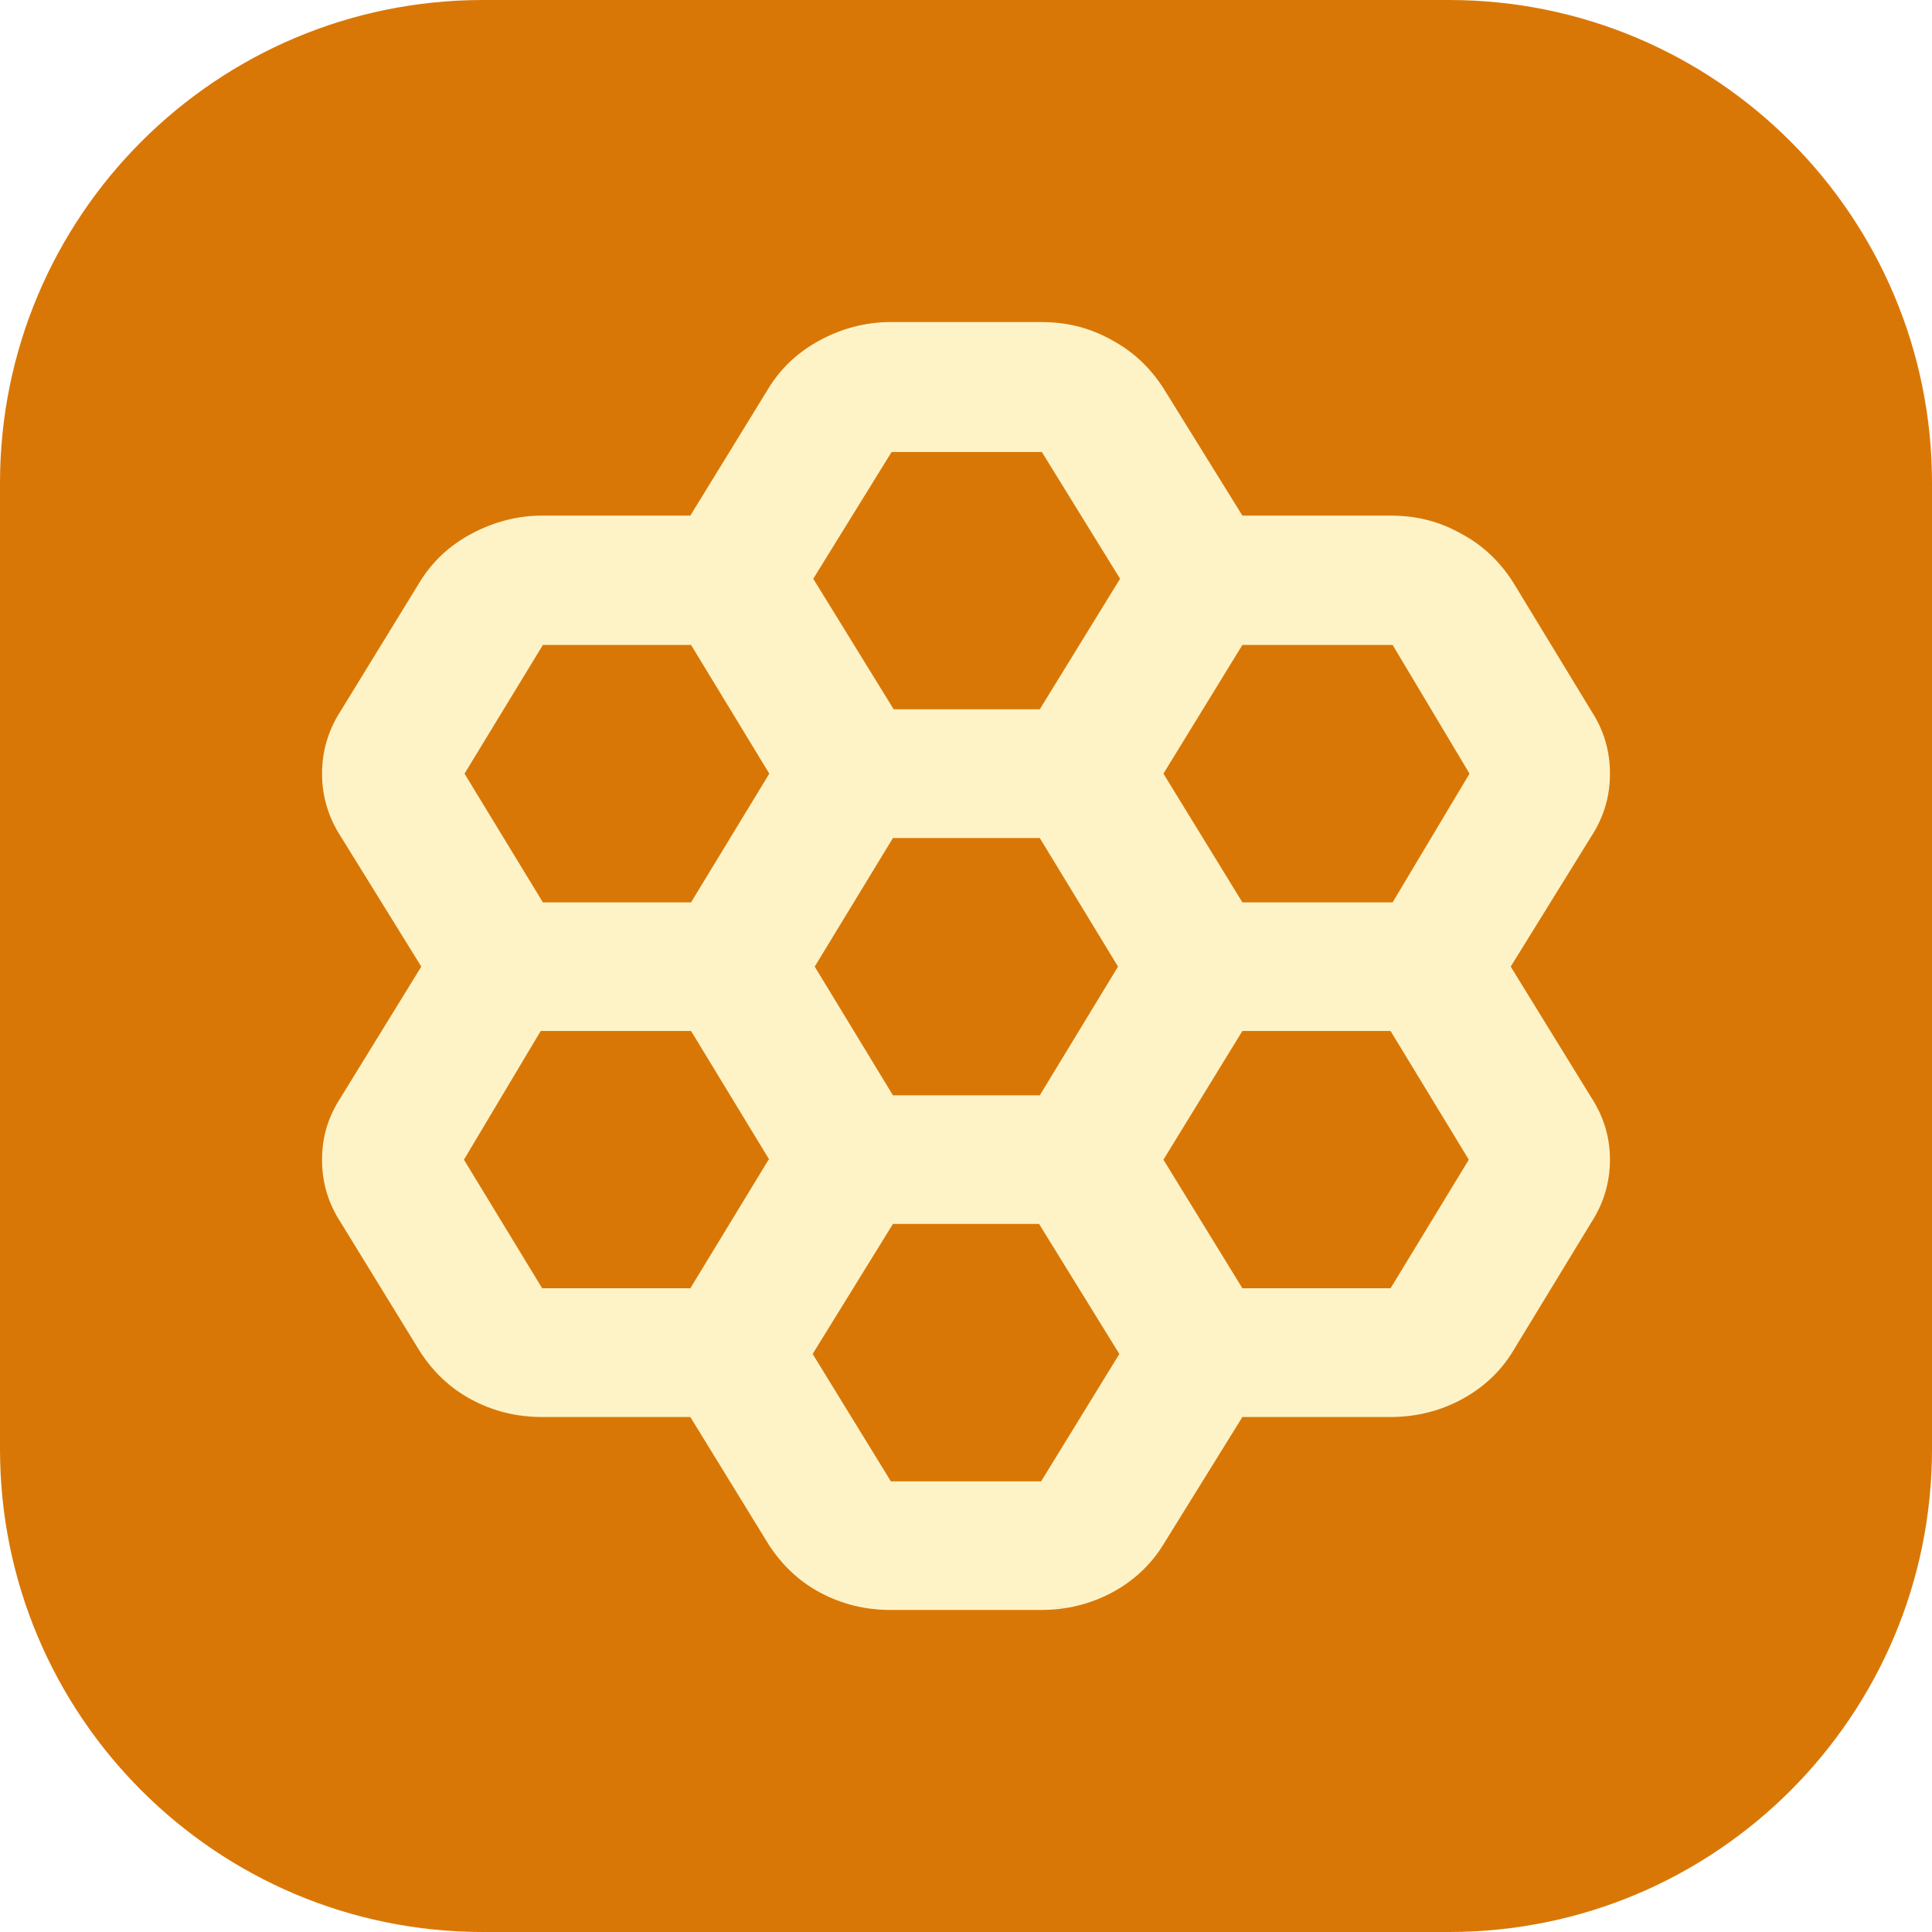
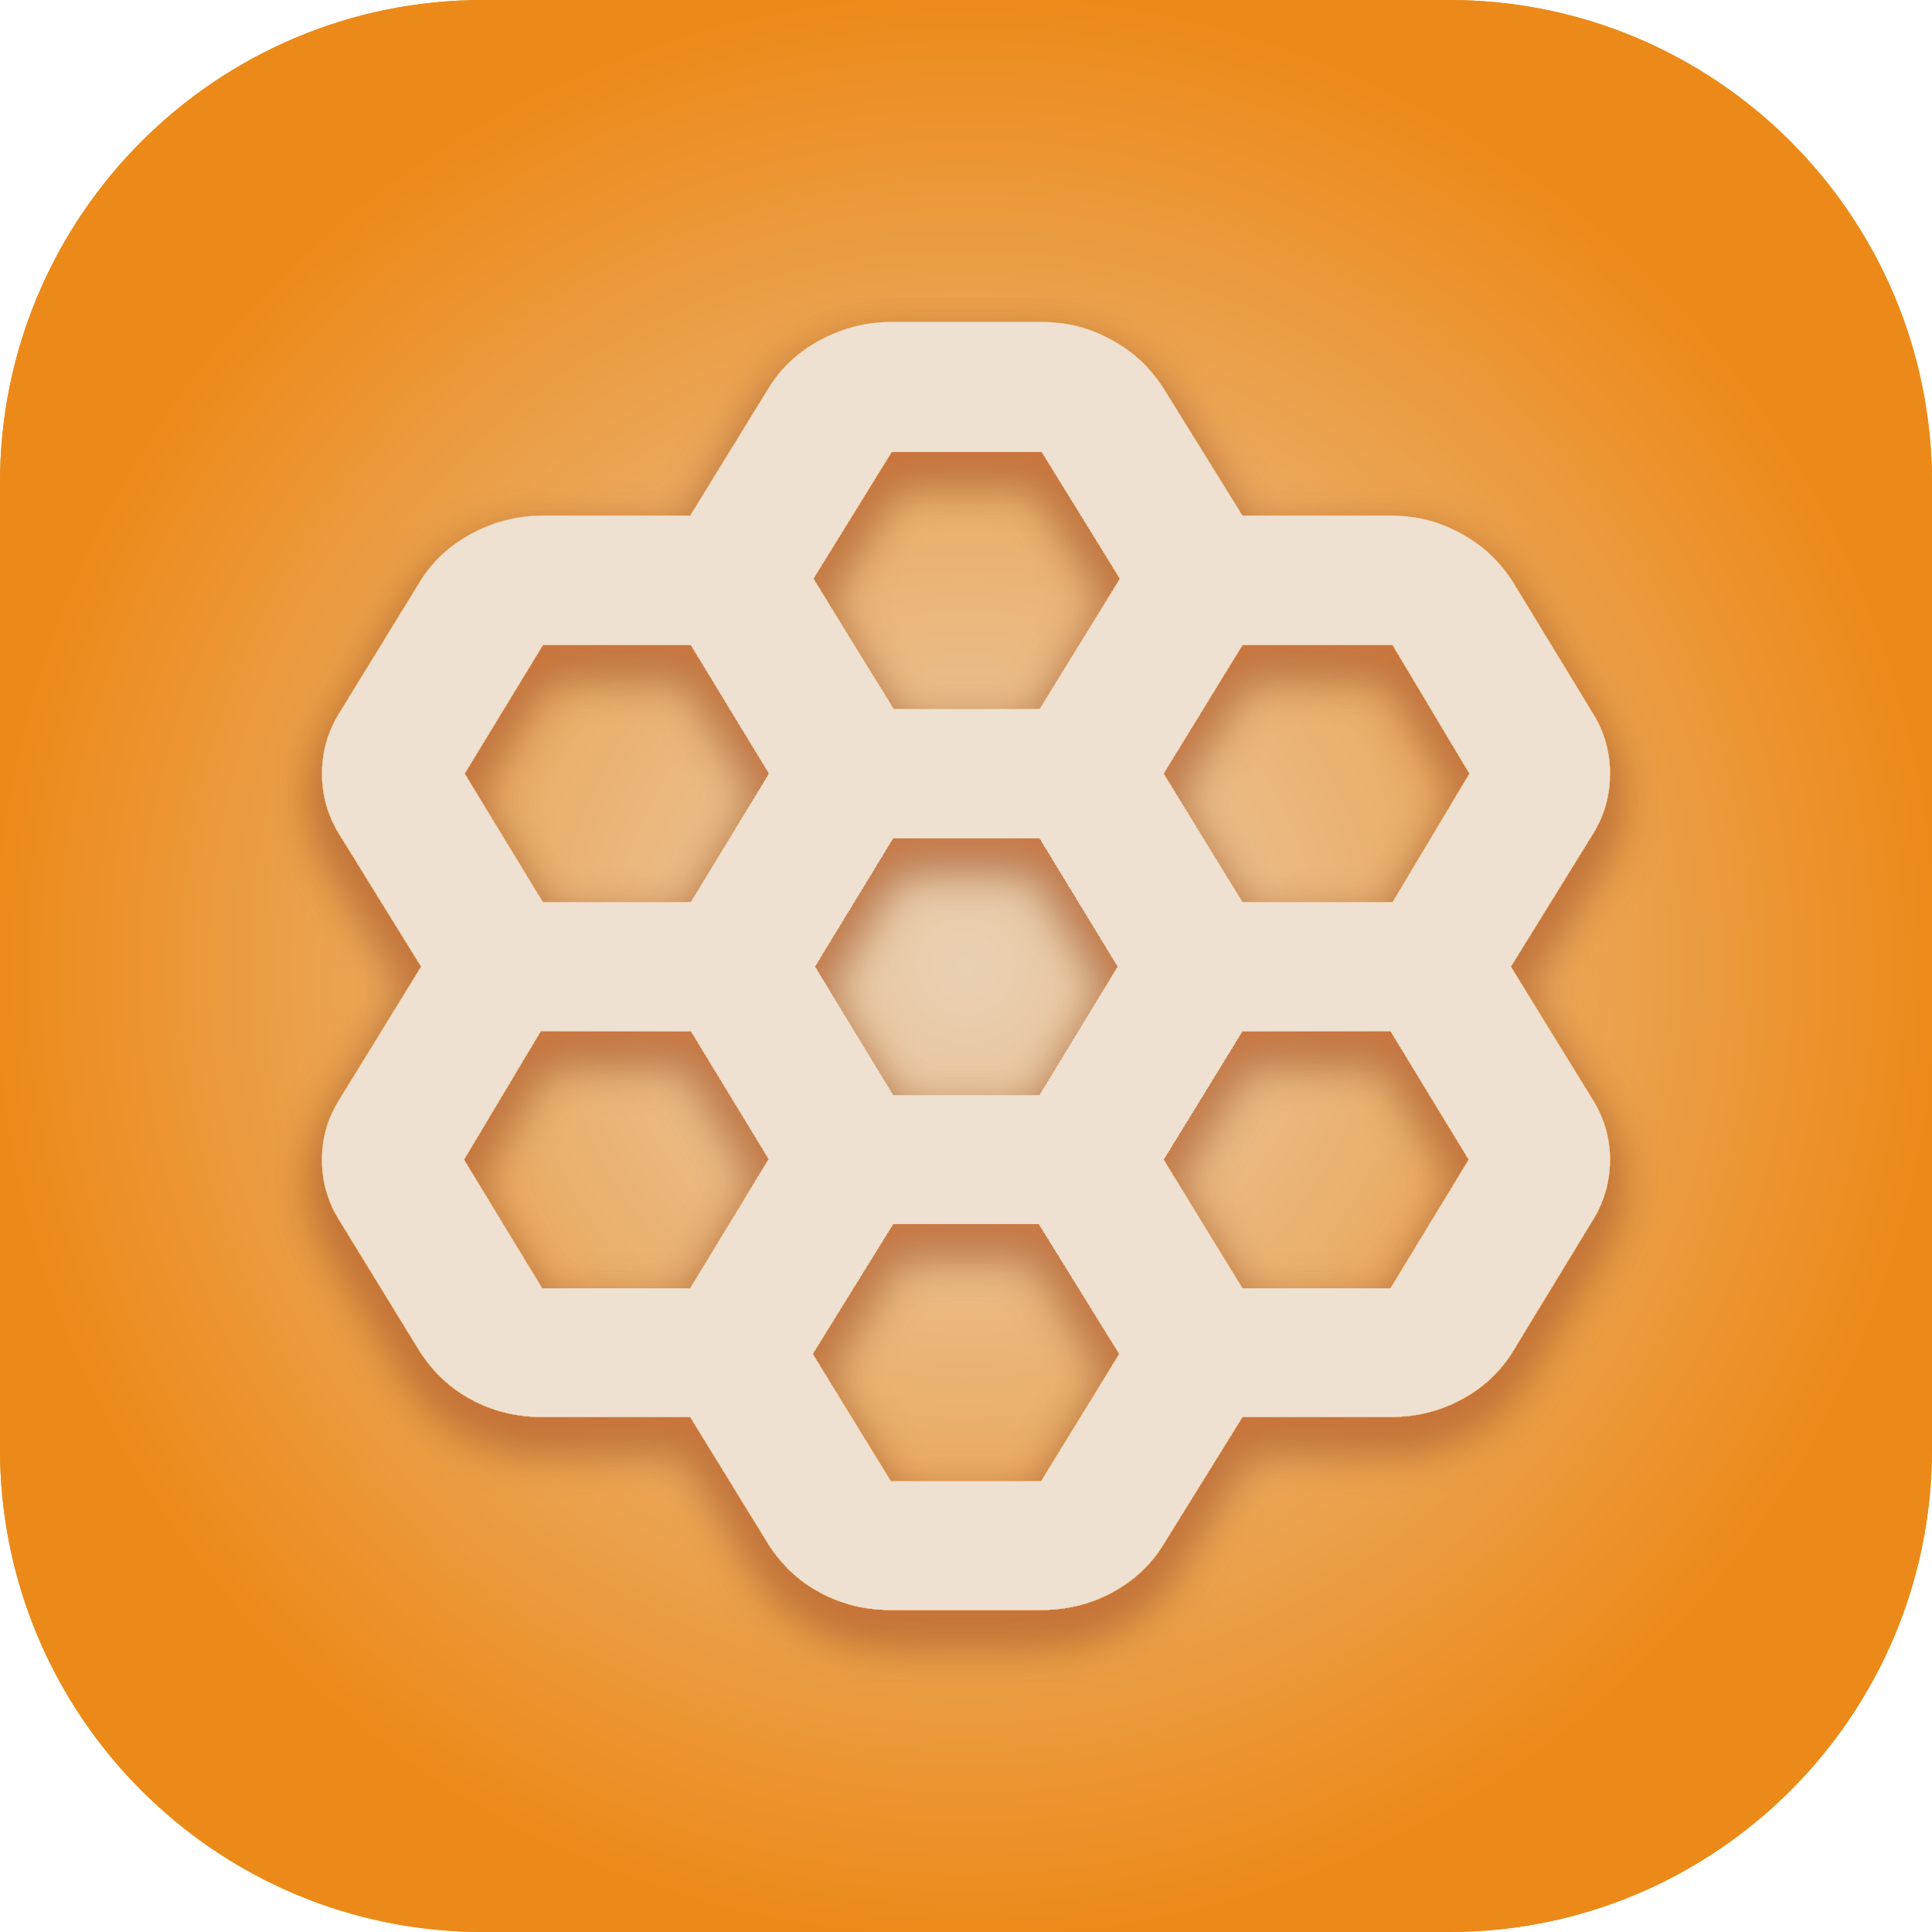
- <svg xmlns="http://www.w3.org/2000/svg" width="16" height="16" viewBox="0 0 16 16" fill="none">
-   <rect width="16" height="16" rx="4" fill="#D97706" />
-   <path d="M5.717 11.735H4.49C4.276 11.735 4.085 11.687 3.905 11.591C3.726 11.495 3.587 11.362 3.477 11.191L2.823 10.126C2.719 9.966 2.667 9.796 2.667 9.604C2.667 9.412 2.719 9.247 2.823 9.087L3.489 8.005L2.823 6.929C2.719 6.769 2.667 6.593 2.667 6.407C2.667 6.22 2.719 6.045 2.823 5.885L3.477 4.819C3.581 4.649 3.726 4.515 3.905 4.42C4.085 4.324 4.281 4.27 4.49 4.27H5.717L6.365 3.215C6.469 3.045 6.614 2.912 6.793 2.816C6.973 2.72 7.169 2.667 7.378 2.667H8.622C8.836 2.667 9.027 2.715 9.207 2.816C9.386 2.912 9.525 3.045 9.635 3.215L10.289 4.27H11.516C11.73 4.27 11.921 4.318 12.101 4.42C12.28 4.515 12.419 4.649 12.529 4.819L13.177 5.885C13.281 6.045 13.333 6.215 13.333 6.407C13.333 6.599 13.281 6.769 13.177 6.929L12.511 8.005L13.177 9.087C13.281 9.247 13.333 9.417 13.333 9.604C13.333 9.79 13.281 9.966 13.177 10.126L12.529 11.191C12.425 11.362 12.28 11.495 12.101 11.591C11.921 11.687 11.724 11.735 11.516 11.735H10.289L9.635 12.79C9.531 12.96 9.386 13.094 9.207 13.19C9.027 13.285 8.831 13.333 8.622 13.333H7.378C7.164 13.333 6.973 13.285 6.793 13.19C6.614 13.094 6.475 12.96 6.365 12.79L5.717 11.735ZM10.289 7.473H11.533L12.17 6.407L11.533 5.341H10.289L9.635 6.407L10.289 7.473ZM7.395 9.071H8.611L9.259 8.005L8.611 6.94H7.395L6.747 8.005L7.395 9.071ZM7.395 5.874H8.611L9.276 4.793L8.628 3.743H7.384L6.735 4.793L7.401 5.874H7.395ZM6.371 6.407L5.723 5.341H4.496L3.847 6.407L4.496 7.473H5.723L6.371 6.407ZM6.371 9.604L5.723 8.538H4.478L3.842 9.604L4.49 10.669H5.717L6.365 9.604H6.371ZM7.395 10.136L6.73 11.213L7.378 12.268H8.622L9.27 11.213L8.605 10.136H7.389H7.395ZM10.289 10.669H11.516L12.164 9.604L11.516 8.538H10.289L9.635 9.604L10.289 10.669Z" fill="#FEF3C7" />
+ <svg xmlns="http://www.w3.org/2000/svg" width="40" height="40" viewBox="0 0 40 40" fill="none">
+   <rect width="40" height="40" rx="10" fill="url(#paint0_radial_6594_45)" />
+   <rect width="40" height="40" rx="10" fill="url(#paint1_radial_6594_45)" />
+   <g filter="url(#filter0_dd_6594_45)">
+     <path d="M14.292 29.337H11.224C10.689 29.337 10.211 29.218 9.763 28.978C9.314 28.738 8.967 28.405 8.692 27.979L7.057 25.315C6.797 24.915 6.667 24.489 6.667 24.009C6.667 23.53 6.797 23.117 7.057 22.717L8.721 20.013L7.057 17.323C6.797 16.923 6.667 16.484 6.667 16.017C6.667 15.551 6.797 15.112 7.057 14.712L8.692 12.048C8.953 11.622 9.314 11.289 9.763 11.049C10.211 10.809 10.703 10.676 11.224 10.676H14.292L15.912 8.039C16.173 7.612 16.535 7.279 16.983 7.04C17.432 6.8 17.924 6.667 18.444 6.667H21.555C22.091 6.667 22.568 6.787 23.017 7.04C23.465 7.279 23.812 7.612 24.087 8.039L25.722 10.676H28.79C29.325 10.676 29.803 10.796 30.251 11.049C30.7 11.289 31.047 11.622 31.322 12.048L32.943 14.712C33.203 15.112 33.333 15.538 33.333 16.017C33.333 16.497 33.203 16.923 32.943 17.323L31.279 20.013L32.943 22.717C33.203 23.117 33.333 23.543 33.333 24.009C33.333 24.476 33.203 24.915 32.943 25.315L31.322 27.979C31.061 28.405 30.7 28.738 30.251 28.978C29.803 29.218 29.311 29.337 28.79 29.337H25.722L24.087 31.975C23.827 32.401 23.465 32.734 23.017 32.974C22.568 33.214 22.076 33.333 21.555 33.333H18.444C17.909 33.333 17.432 33.214 16.983 32.974C16.535 32.734 16.187 32.401 15.912 31.975L14.292 29.337ZM25.722 18.681H28.833L30.425 16.017L28.833 13.353H25.722L24.087 16.017L25.722 18.681ZM18.488 22.677H21.526L23.147 20.013L21.526 17.349H18.488L16.867 20.013L18.488 22.677ZM18.488 14.685H21.526L23.19 11.981L21.57 9.357H18.459L16.838 11.981L18.502 14.685H18.488ZM15.927 16.017L14.306 13.353H11.239L9.618 16.017L11.239 18.681H14.306L15.927 16.017ZM15.927 24.009L14.306 21.345H11.195L9.604 24.009L11.224 26.673H14.292L15.912 24.009H15.927ZM18.488 25.341L16.824 28.032L18.444 30.669H21.555L23.176 28.032L21.512 25.341H18.473H18.488ZM25.722 26.673H28.79L30.41 24.009L28.79 21.345H25.722L24.087 24.009L25.722 26.673Z" fill="#EEE1D2" />
+   </g>
+   <defs>
+     <filter id="filter0_dd_6594_45" x="5.667" y="6.167" width="28.667" height="28.667" filterUnits="userSpaceOnUse" color-interpolation-filters="sRGB">
+       <feFlood flood-opacity="0" result="BackgroundImageFix" />
+       <feColorMatrix in="SourceAlpha" type="matrix" values="0 0 0 0 0 0 0 0 0 0 0 0 0 0 0 0 0 0 127 0" result="hardAlpha" />
+       <feOffset dy="0.5" />
+       <feGaussianBlur stdDeviation="0.5" />
+       <feComposite in2="hardAlpha" operator="out" />
+       <feColorMatrix type="matrix" values="0 0 0 0 0 0 0 0 0 0 0 0 0 0 0 0 0 0 0.45 0" />
+       <feBlend mode="normal" in2="BackgroundImageFix" result="effect1_dropShadow_6594_45" />
+       <feColorMatrix in="SourceAlpha" type="matrix" values="0 0 0 0 0 0 0 0 0 0 0 0 0 0 0 0 0 0 127 0" result="hardAlpha" />
+       <feOffset dy="0.5" />
+       <feGaussianBlur stdDeviation="0.5" />
+       <feComposite in2="hardAlpha" operator="out" />
+       <feColorMatrix type="matrix" values="0 0 0 0 0.91 0 0 0 0 0.49 0 0 0 0 0.247 0 0 0 0.75 0" />
+       <feBlend mode="normal" in2="effect1_dropShadow_6594_45" result="effect2_dropShadow_6594_45" />
+       <feBlend mode="normal" in="SourceGraphic" in2="effect2_dropShadow_6594_45" result="shape" />
+     </filter>
+     <radialGradient id="paint0_radial_6594_45" cx="0" cy="0" r="1" gradientUnits="userSpaceOnUse" gradientTransform="translate(20 20) rotate(90) scale(20)">
+       <stop stop-color="#E9D0B4" />
+       <stop offset="1" stop-color="#DA9713" />
+     </radialGradient>
+     <radialGradient id="paint1_radial_6594_45" cx="0" cy="0" r="1" gradientUnits="userSpaceOnUse" gradientTransform="translate(20 20) rotate(90) scale(20)">
+       <stop stop-color="#E9D0B4" />
+       <stop offset="1" stop-color="#EC8A19" />
+     </radialGradient>
+   </defs>
</svg>
